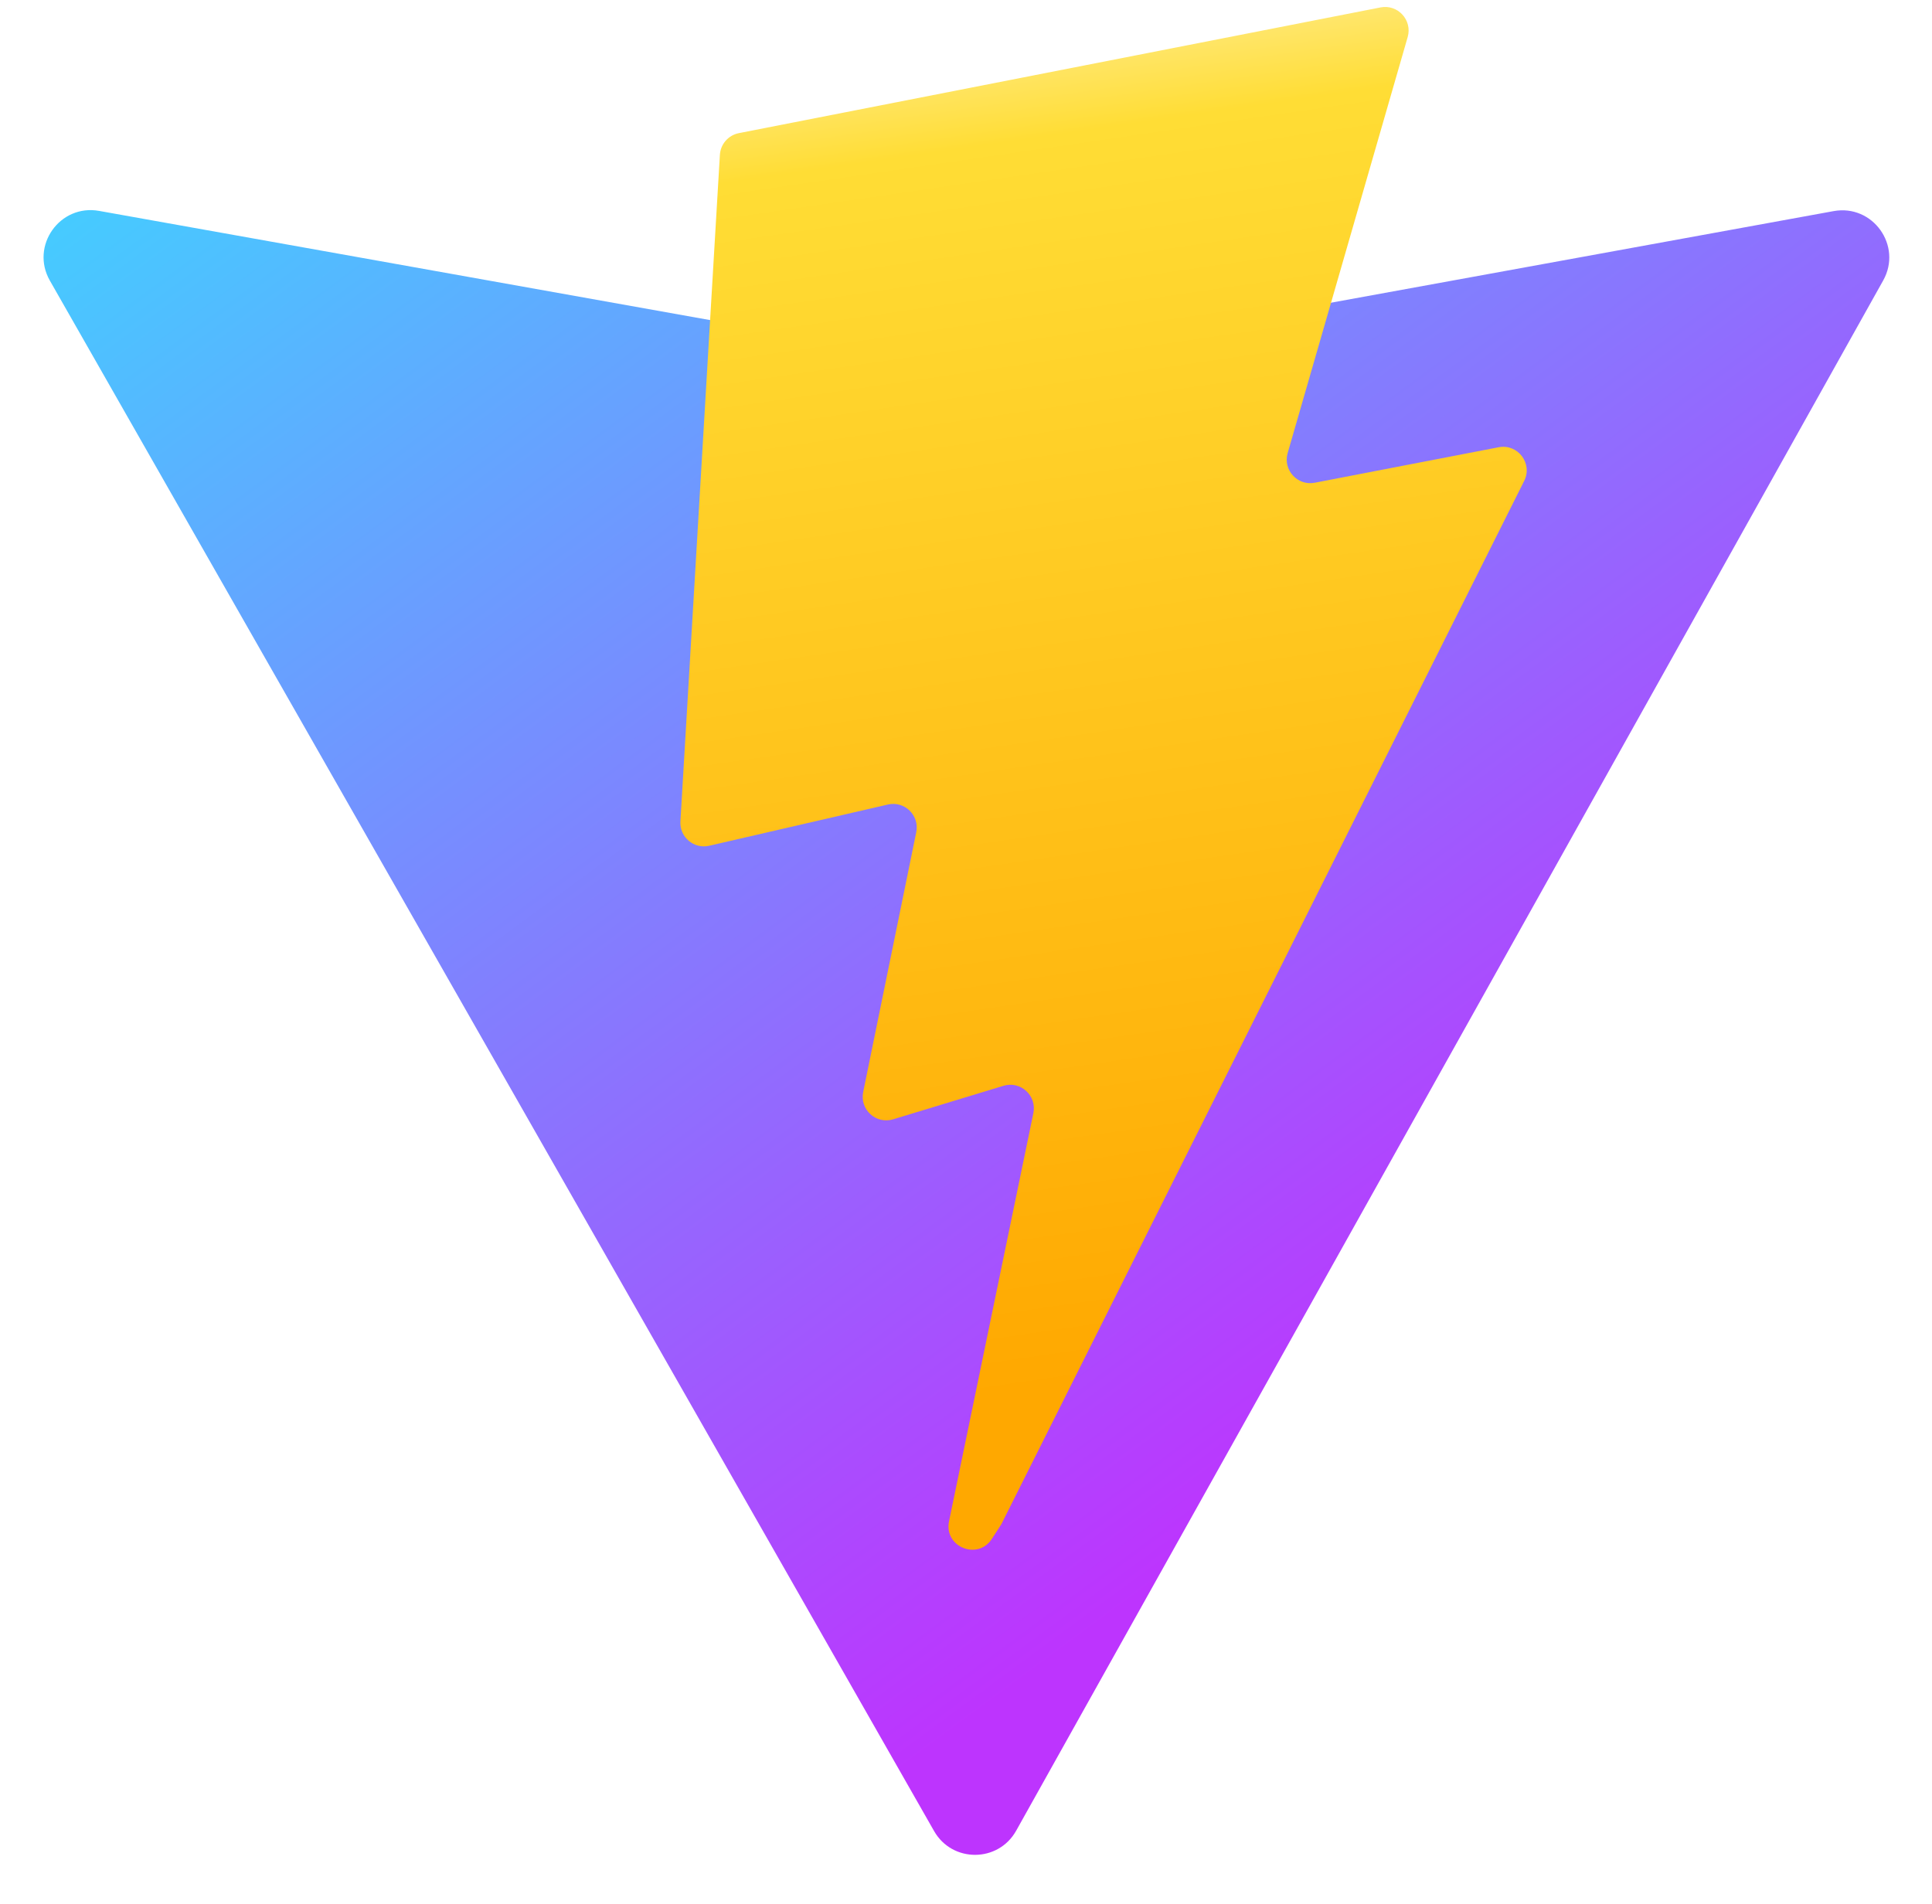
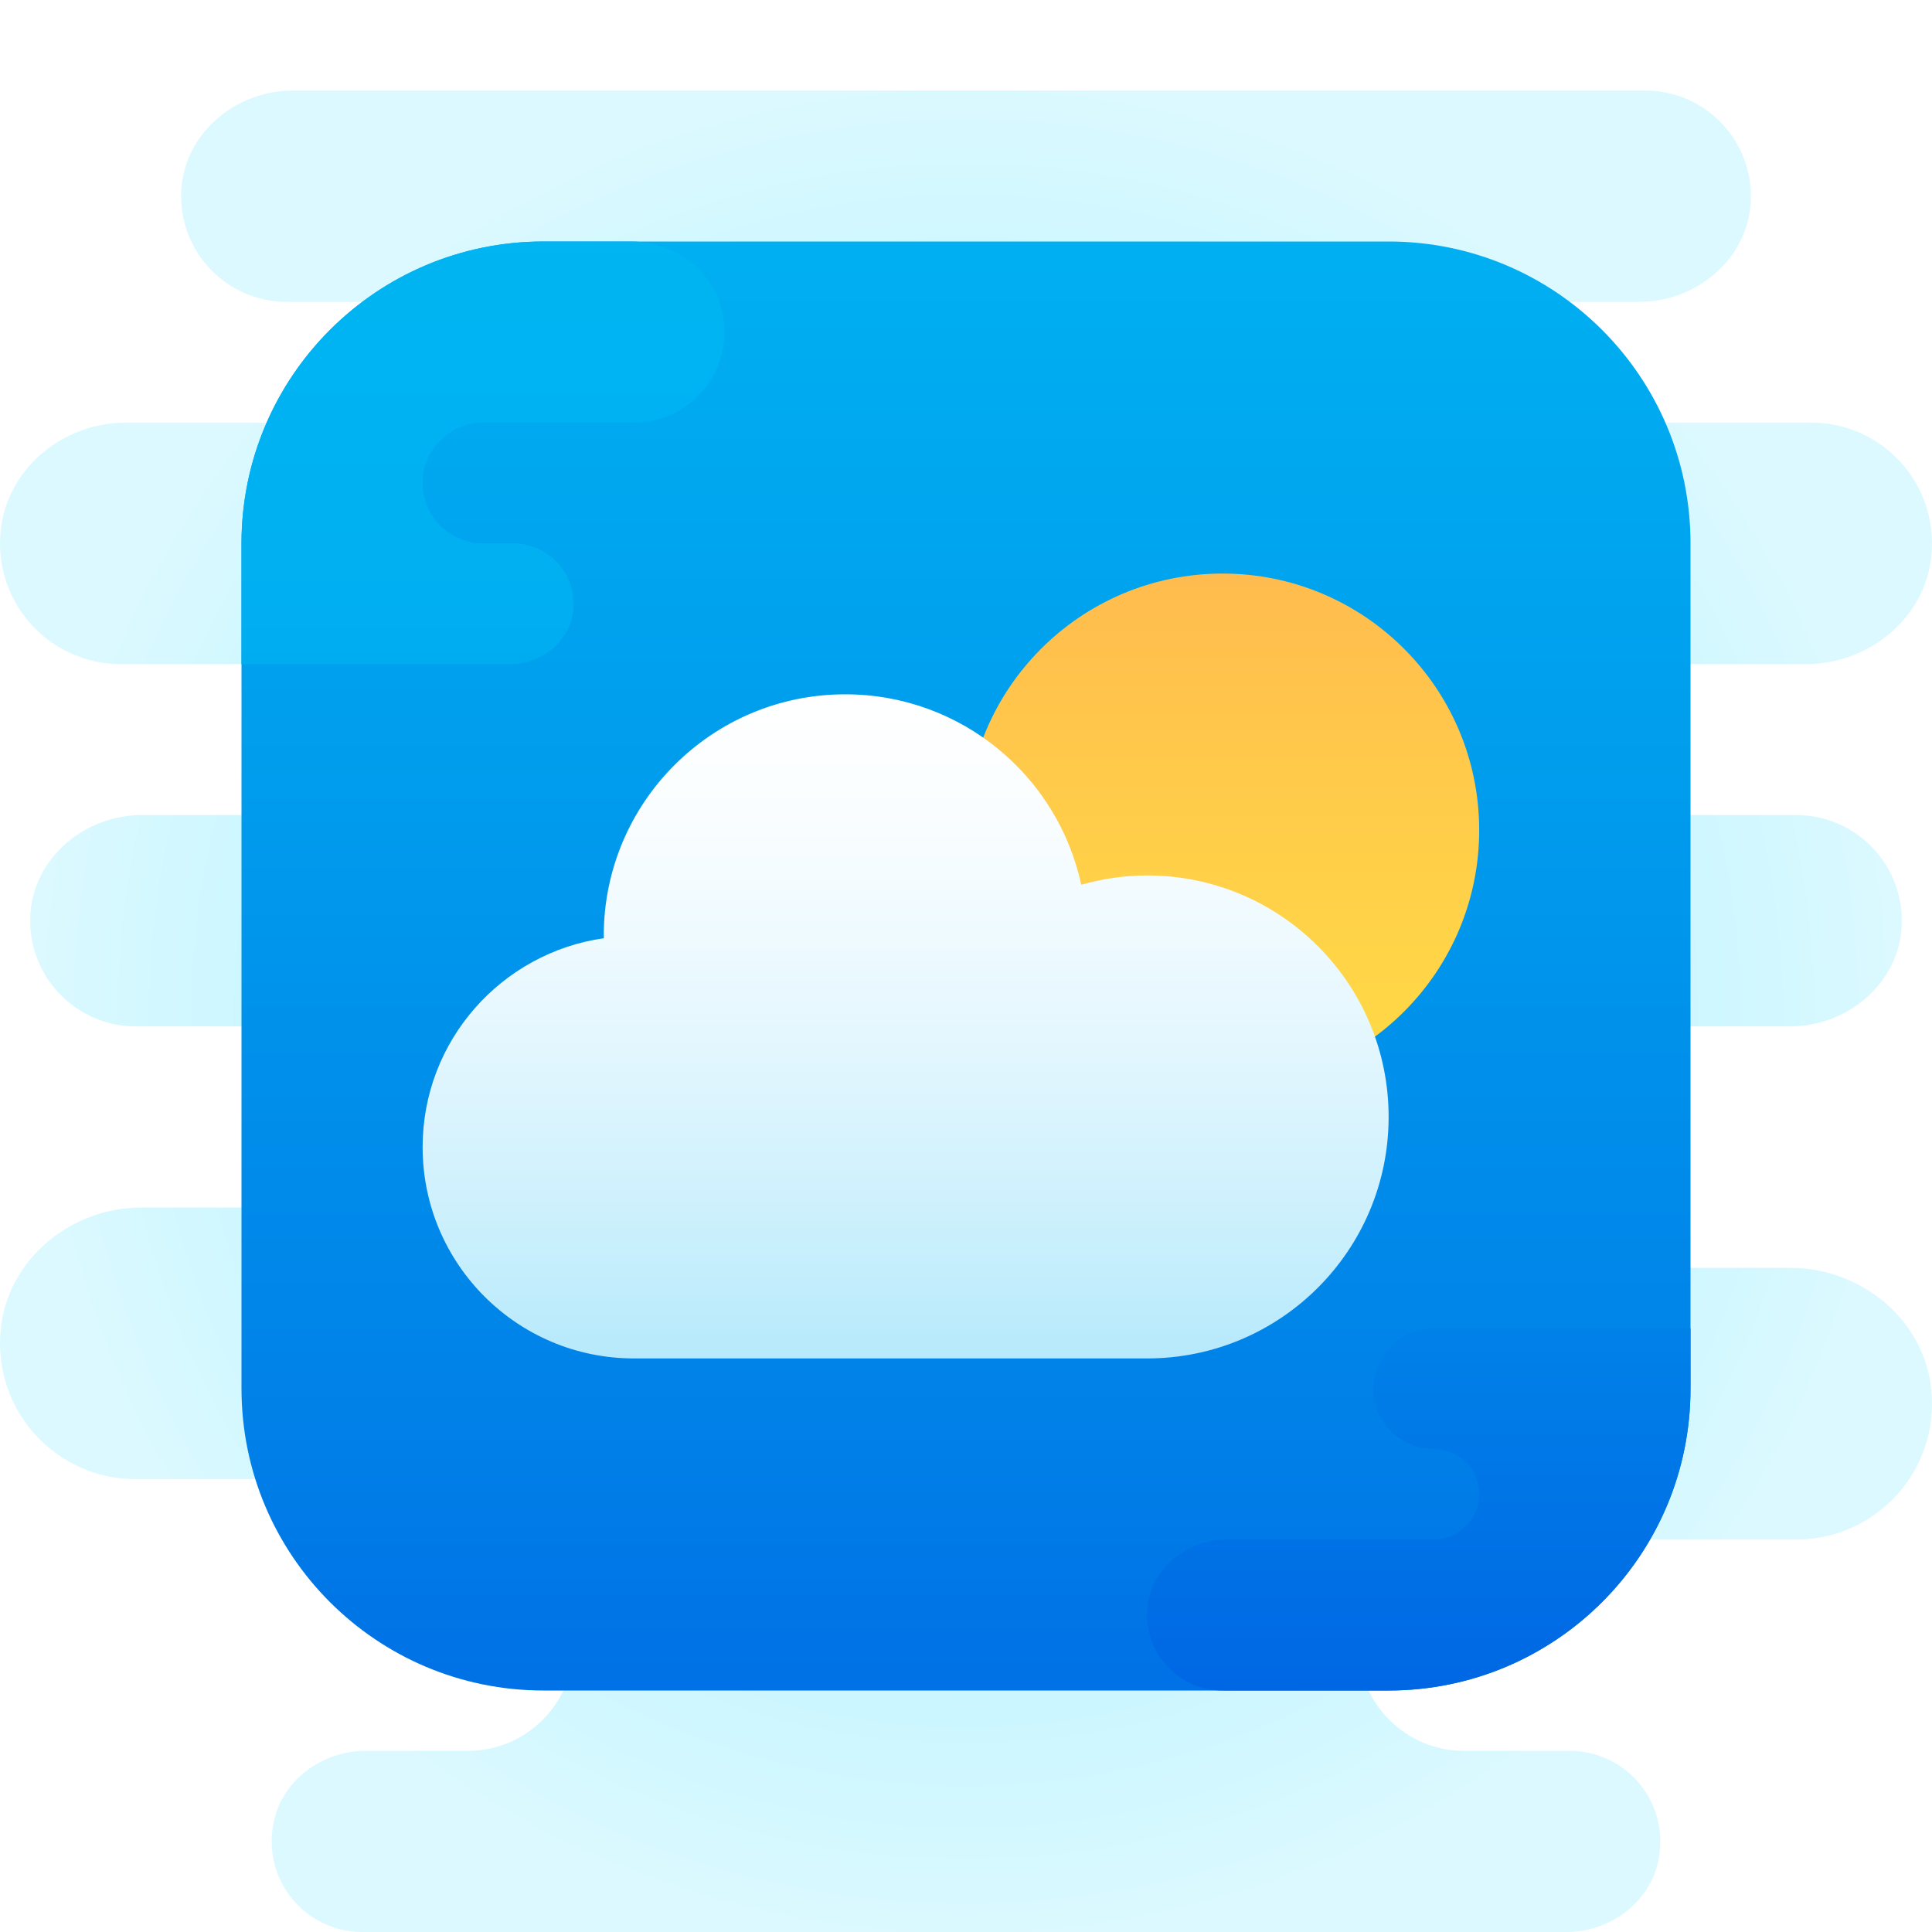
- <svg xmlns="http://www.w3.org/2000/svg" width="410" height="404" viewBox="0 0 410 404" fill="none">
-   <path d="M399.641 59.525L215.643 388.545C211.844 395.338 202.084 395.378 198.228 388.618L10.582 59.556C6.381 52.19 12.68 43.267 21.028 44.759L205.223 77.682C206.398 77.892 207.601 77.89 208.776 77.676L389.119 44.806C397.439 43.289 403.768 52.143 399.641 59.525Z" fill="url(#paint0_linear)" />
-   <path d="M292.965 1.574L156.801 28.255C154.563 28.694 152.906 30.59 152.771 32.866L144.395 174.33C144.198 177.662 147.258 180.248 150.51 179.498L188.42 170.749C191.967 169.931 195.172 173.055 194.443 176.622L183.18 231.775C182.422 235.487 185.907 238.661 189.532 237.56L212.947 230.446C216.577 229.344 220.065 232.527 219.297 236.242L201.398 322.875C200.278 328.294 207.486 331.249 210.492 326.603L212.5 323.5L323.454 102.072C325.312 98.365 322.108 94.137 318.036 94.923L279.014 102.454C275.347 103.161 272.227 99.746 273.262 96.158L298.731 7.867C299.767 4.273 296.636 0.855 292.965 1.574Z" fill="url(#paint1_linear)" />
-   <defs>
-     <linearGradient id="paint0_linear" x1="6" y1="33" x2="235" y2="344" gradientUnits="userSpaceOnUse">
-       <stop stop-color="#41D1FF" />
-       <stop offset="1" stop-color="#BD34FE" />
-     </linearGradient>
-     <linearGradient id="paint1_linear" x1="194.651" y1="8.818" x2="236.076" y2="292.989" gradientUnits="userSpaceOnUse">
-       <stop stop-color="#FFEA83" />
-       <stop offset="0.083" stop-color="#FFDD35" />
-       <stop offset="1" stop-color="#FFA800" />
-     </linearGradient>
-   </defs>
+ <svg xmlns="http://www.w3.org/2000/svg" viewBox="0 0 64 64" width="64px" height="64px" baseProfile="basic">
+   <radialGradient id="S7t5BFrV6qv0IqiKl2YOra" cx="32" cy="809.39" r="31.259" gradientTransform="translate(0 -775.89)" gradientUnits="userSpaceOnUse">
+     <stop offset="0" stop-color="#9ceeff" />
+     <stop offset=".642" stop-color="#c5f5ff" />
+     <stop offset="1" stop-color="#dcf9ff" />
+   </radialGradient>
+   <path fill="url(#S7t5BFrV6qv0IqiKl2YOra)" d="M59.307,42H45v-8h14.302c1.895,0,3.594-1.419,3.693-3.312C63.101,28.67,61.495,27,59.5,27H45 v-5h14.828c2.089,0,3.955-1.527,4.153-3.607C64.209,16.008,62.339,14,60,14H45v-4h9.302c1.895,0,3.594-1.419,3.693-3.312 C58.101,4.67,56.495,3,54.5,3H9.698C7.803,3,6.104,4.419,6.005,6.312C5.899,8.33,7.505,10,9.5,10H19v4h-3H9H4.172 c-2.089,0-3.955,1.527-4.153,3.607C-0.209,19.992,1.661,22,4,22h5h7h3v5H4.698c-1.895,0-3.594,1.419-3.693,3.312 C0.899,32.33,2.505,34,4.5,34H19v6H4.693c-2.35,0-4.449,1.718-4.672,4.058C-0.235,46.742,1.869,49,4.5,49h10 c2.485,0,4.5,2.015,4.5,4.5v1c0,1.933-1.567,3.5-3.5,3.5h-3.389c-1.451,0-2.781,0.981-3.054,2.406C8.689,62.323,10.149,64,12,64 h39.889c1.451,0,2.781-0.981,3.054-2.406C55.311,59.677,53.851,58,52,58h-3.5c-1.933,0-3.5-1.567-3.5-3.5l0,0 c0-1.933,1.567-3.5,3.5-3.5h11c2.631,0,4.735-2.258,4.479-4.942C63.756,43.718,61.657,42,59.307,42z" />
+   <linearGradient id="S7t5BFrV6qv0IqiKl2YOrb" x1="32" x2="32" y1="843.763" y2="770.338" gradientTransform="translate(0 -775.89)" gradientUnits="userSpaceOnUse">
+     <stop offset="0" stop-color="#005ce2" />
+     <stop offset=".278" stop-color="#0080e8" />
+     <stop offset=".569" stop-color="#009ced" />
+     <stop offset=".82" stop-color="#00b0f1" />
+     <stop offset="1" stop-color="#00b5f2" />
+   </linearGradient>
+   <path fill="url(#S7t5BFrV6qv0IqiKl2YOrb)" d="M18,8h28c5.523,0,10,4.477,10,10v28c0,5.523-4.477,10-10,10H18c-5.523,0-10-4.477-10-10V18 C8,12.477,12.477,8,18,8z" />
+   <linearGradient id="S7t5BFrV6qv0IqiKl2YOrc" x1="46.998" x2="46.998" y1="836.78" y2="777.976" gradientTransform="translate(0 -775.89)" gradientUnits="userSpaceOnUse">
+     <stop offset="0" stop-color="#005ce2" />
+     <stop offset=".278" stop-color="#0080e8" />
+     <stop offset=".569" stop-color="#009ced" />
+     <stop offset=".82" stop-color="#00b0f1" />
+     <stop offset="1" stop-color="#00b5f2" />
+   </linearGradient>
+   <path fill="url(#S7t5BFrV6qv0IqiKl2YOrc)" d="M56,44v2c0,5.523-4.477,10-10,10h-5.5c-1.466,0-2.634-1.254-2.491-2.749 C38.134,51.946,39.329,51,40.64,51l6.86,0c0.83,0,1.5-0.67,1.5-1.5S48.33,48,47.5,48h0c-1.105,0-2-0.895-2-2v0c0-1.105,0.895-2,2-2 H56z" />
+   <linearGradient id="S7t5BFrV6qv0IqiKl2YOrd" x1="15.999" x2="15.999" y1="847.425" y2="783.144" gradientTransform="translate(0 -775.89)" gradientUnits="userSpaceOnUse">
+     <stop offset="0" stop-color="#005ce2" />
+     <stop offset=".278" stop-color="#0080e8" />
+     <stop offset=".569" stop-color="#009ced" />
+     <stop offset=".82" stop-color="#00b0f1" />
+     <stop offset="1" stop-color="#00b5f2" />
+   </linearGradient>
+   <path fill="url(#S7t5BFrV6qv0IqiKl2YOrd)" d="M21,14h-5c-0.55,0-1.05,0.22-1.41,0.59C14.22,14.95,14,15.45,14,16c0,1.1,0.9,2,2,2h1 c1.21,0,2.18,1.08,1.97,2.34C18.81,21.32,17.89,22,16.89,22H8v-4c0-5.52,4.48-10,10-10h2.89c1.45,0,2.78,0.98,3.05,2.41 C24.31,12.32,22.85,14,21,14z" />
+   <linearGradient id="S7t5BFrV6qv0IqiKl2YOre" x1="40.5" x2="40.5" y1="10.587" y2="37.891" gradientUnits="userSpaceOnUse">
+     <stop offset="0" stop-color="#feaa53" />
+     <stop offset=".612" stop-color="#ffcd49" />
+     <stop offset="1" stop-color="#ffde44" />
+   </linearGradient>
+   <circle cx="40.5" cy="27.5" r="8.5" fill="url(#S7t5BFrV6qv0IqiKl2YOre)" />
+   <linearGradient id="S7t5BFrV6qv0IqiKl2YOrf" x1="30" x2="30" y1="23" y2="74.5" gradientUnits="userSpaceOnUse">
+     <stop offset="0" stop-color="#fff" />
+     <stop offset=".088" stop-color="#f8fdff" />
+     <stop offset=".216" stop-color="#e5f7fe" />
+     <stop offset=".369" stop-color="#c5eefc" />
+     <stop offset=".541" stop-color="#98e0fa" />
+     <stop offset=".728" stop-color="#60cff7" />
+     <stop offset=".926" stop-color="#1bbbf3" />
+     <stop offset="1" stop-color="#00b3f2" />
+   </linearGradient>
+   <path fill="url(#S7t5BFrV6qv0IqiKl2YOrf)" d="M38,29c-0.758,0-1.488,0.112-2.183,0.309C35.041,25.704,31.838,23,28,23c-4.418,0-8,3.582-8,8 c0,0.027,0.004,0.052,0.004,0.079C16.611,31.564,14,34.473,14,38c0,3.866,3.134,7,7,7h17c4.418,0,8-3.582,8-8S42.418,29,38,29z" />
</svg>
